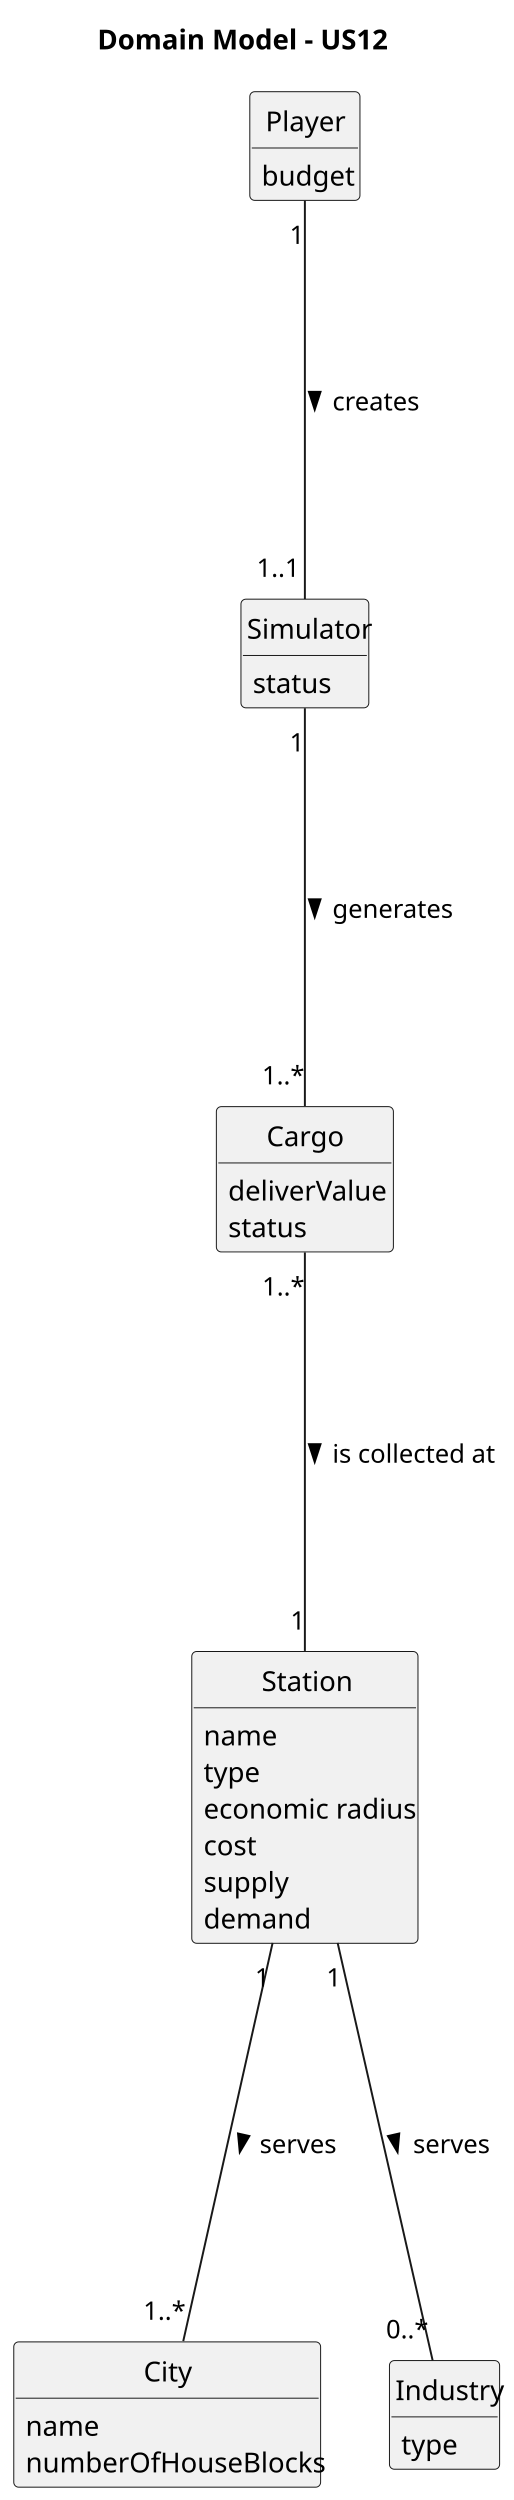
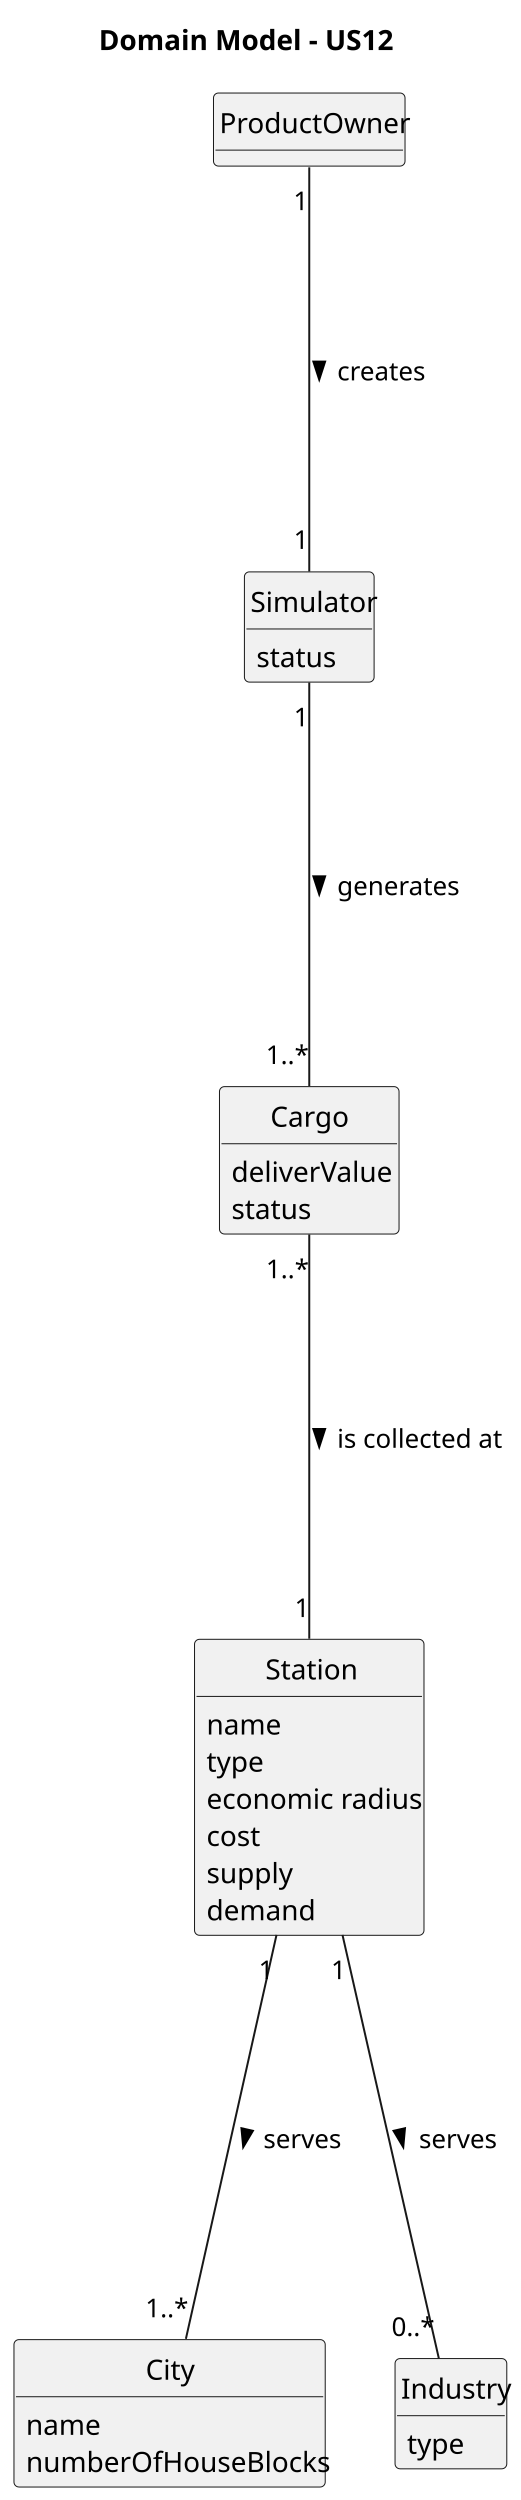
- <svg xmlns="http://www.w3.org/2000/svg" contentStyleType="text/css" height="1271px" preserveAspectRatio="none" style="width:261px;height:1271px;background:#FFFFFF;" version="1.1" viewBox="0 0 261 1271" width="261px" zoomAndPan="magnify">
+ <svg xmlns="http://www.w3.org/2000/svg" contentStyleType="text/css" height="1253px" preserveAspectRatio="none" style="width:261px;height:1253px;background:#FFFFFF;" version="1.1" viewBox="0 0 261 1253" width="261px" zoomAndPan="magnify">
  <defs />
  <g>
    <text fill="#000000" font-family="sans-serif" font-size="14" font-weight="bold" lengthAdjust="spacing" textLength="148" x="49.5" y="25.107">Domain Model - US12</text>
    <g id="elem_Cargo">
-       <rect codeLine="10" fill="#F1F1F1" height="73.863" id="Cargo" rx="2.5" ry="2.5" style="stroke:#181818;stroke-width:0.5;" width="90" x="110" y="562.621" />
-       <text fill="#000000" font-family="sans-serif" font-size="14" lengthAdjust="spacing" textLength="39" x="135.5" y="582.729">Cargo</text>
-       <line style="stroke:#181818;stroke-width:0.5;" x1="111" x2="199" y1="591.242" y2="591.242" />
-       <text fill="#000000" font-family="sans-serif" font-size="14" lengthAdjust="spacing" textLength="78" x="116" y="610.35">deliverValue</text>
-       <text fill="#000000" font-family="sans-serif" font-size="14" lengthAdjust="spacing" textLength="38" x="116" y="628.971">status</text>
+       <rect codeLine="10" fill="#F1F1F1" height="73.863" id="Cargo" rx="2.5" ry="2.5" style="stroke:#181818;stroke-width:0.5;" width="90" x="110" y="544.621" />
+       <text fill="#000000" font-family="sans-serif" font-size="14" lengthAdjust="spacing" textLength="39" x="135.5" y="564.729">Cargo</text>
+       <line style="stroke:#181818;stroke-width:0.5;" x1="111" x2="199" y1="573.242" y2="573.242" />
+       <text fill="#000000" font-family="sans-serif" font-size="14" lengthAdjust="spacing" textLength="78" x="116" y="592.35">deliverValue</text>
+       <text fill="#000000" font-family="sans-serif" font-size="14" lengthAdjust="spacing" textLength="38" x="116" y="610.971">status</text>
    </g>
    <g id="elem_Station">
-       <rect codeLine="15" fill="#F1F1F1" height="148.348" id="Station" rx="2.5" ry="2.5" style="stroke:#181818;stroke-width:0.5;" width="115" x="97.5" y="839.621" />
-       <text fill="#000000" font-family="sans-serif" font-size="14" lengthAdjust="spacing" textLength="44" x="133" y="859.729">Station</text>
-       <line style="stroke:#181818;stroke-width:0.5;" x1="98.5" x2="211.5" y1="868.242" y2="868.242" />
-       <text fill="#000000" font-family="sans-serif" font-size="14" lengthAdjust="spacing" textLength="35" x="103.5" y="887.35">name</text>
-       <text fill="#000000" font-family="sans-serif" font-size="14" lengthAdjust="spacing" textLength="27" x="103.5" y="905.971">type</text>
-       <text fill="#000000" font-family="sans-serif" font-size="14" lengthAdjust="spacing" textLength="103" x="103.5" y="924.592">economic radius</text>
-       <text fill="#000000" font-family="sans-serif" font-size="14" lengthAdjust="spacing" textLength="26" x="103.5" y="943.213">cost</text>
-       <text fill="#000000" font-family="sans-serif" font-size="14" lengthAdjust="spacing" textLength="41" x="103.5" y="961.834">supply</text>
-       <text fill="#000000" font-family="sans-serif" font-size="14" lengthAdjust="spacing" textLength="51" x="103.5" y="980.455">demand</text>
+       <rect codeLine="15" fill="#F1F1F1" height="148.348" id="Station" rx="2.5" ry="2.5" style="stroke:#181818;stroke-width:0.5;" width="115" x="97.5" y="821.621" />
+       <text fill="#000000" font-family="sans-serif" font-size="14" lengthAdjust="spacing" textLength="44" x="133" y="841.729">Station</text>
+       <line style="stroke:#181818;stroke-width:0.5;" x1="98.5" x2="211.5" y1="850.242" y2="850.242" />
+       <text fill="#000000" font-family="sans-serif" font-size="14" lengthAdjust="spacing" textLength="35" x="103.5" y="869.35">name</text>
+       <text fill="#000000" font-family="sans-serif" font-size="14" lengthAdjust="spacing" textLength="27" x="103.5" y="887.971">type</text>
+       <text fill="#000000" font-family="sans-serif" font-size="14" lengthAdjust="spacing" textLength="103" x="103.5" y="906.592">economic radius</text>
+       <text fill="#000000" font-family="sans-serif" font-size="14" lengthAdjust="spacing" textLength="26" x="103.5" y="925.213">cost</text>
+       <text fill="#000000" font-family="sans-serif" font-size="14" lengthAdjust="spacing" textLength="41" x="103.5" y="943.834">supply</text>
+       <text fill="#000000" font-family="sans-serif" font-size="14" lengthAdjust="spacing" textLength="51" x="103.5" y="962.455">demand</text>
    </g>
    <g id="elem_Simulator">
-       <rect codeLine="24" fill="#F1F1F1" height="55.242" id="Simulator" rx="2.5" ry="2.5" style="stroke:#181818;stroke-width:0.5;" width="65" x="122.5" y="304.621" />
-       <text fill="#000000" font-family="sans-serif" font-size="14" lengthAdjust="spacing" textLength="59" x="125.5" y="324.728">Simulator</text>
-       <line style="stroke:#181818;stroke-width:0.5;" x1="123.5" x2="186.5" y1="333.242" y2="333.242" />
-       <text fill="#000000" font-family="sans-serif" font-size="14" lengthAdjust="spacing" textLength="38" x="128.5" y="352.35">status</text>
+       <rect codeLine="24" fill="#F1F1F1" height="55.242" id="Simulator" rx="2.5" ry="2.5" style="stroke:#181818;stroke-width:0.5;" width="65" x="122.5" y="286.621" />
+       <text fill="#000000" font-family="sans-serif" font-size="14" lengthAdjust="spacing" textLength="59" x="125.5" y="306.728">Simulator</text>
+       <line style="stroke:#181818;stroke-width:0.5;" x1="123.5" x2="186.5" y1="315.242" y2="315.242" />
+       <text fill="#000000" font-family="sans-serif" font-size="14" lengthAdjust="spacing" textLength="38" x="128.5" y="334.35">status</text>
    </g>
    <g id="elem_City">
-       <rect codeLine="28" fill="#F1F1F1" height="73.863" id="City" rx="2.5" ry="2.5" style="stroke:#181818;stroke-width:0.5;" width="156" x="7" y="1190.621" />
-       <text fill="#000000" font-family="sans-serif" font-size="14" lengthAdjust="spacing" textLength="24" x="73" y="1210.728">City</text>
-       <line style="stroke:#181818;stroke-width:0.5;" x1="8" x2="162" y1="1219.242" y2="1219.242" />
-       <text fill="#000000" font-family="sans-serif" font-size="14" lengthAdjust="spacing" textLength="35" x="13" y="1238.35">name</text>
-       <text fill="#000000" font-family="sans-serif" font-size="14" lengthAdjust="spacing" textLength="144" x="13" y="1256.971">numberOfHouseBlocks</text>
+       <rect codeLine="28" fill="#F1F1F1" height="73.863" id="City" rx="2.5" ry="2.5" style="stroke:#181818;stroke-width:0.5;" width="156" x="7" y="1172.621" />
+       <text fill="#000000" font-family="sans-serif" font-size="14" lengthAdjust="spacing" textLength="24" x="73" y="1192.728">City</text>
+       <line style="stroke:#181818;stroke-width:0.5;" x1="8" x2="162" y1="1201.242" y2="1201.242" />
+       <text fill="#000000" font-family="sans-serif" font-size="14" lengthAdjust="spacing" textLength="35" x="13" y="1220.35">name</text>
+       <text fill="#000000" font-family="sans-serif" font-size="14" lengthAdjust="spacing" textLength="144" x="13" y="1238.971">numberOfHouseBlocks</text>
    </g>
    <g id="elem_Industry">
-       <rect codeLine="33" fill="#F1F1F1" height="55.242" id="Industry" rx="2.5" ry="2.5" style="stroke:#181818;stroke-width:0.5;" width="56" x="198" y="1200.121" />
-       <text fill="#000000" font-family="sans-serif" font-size="14" lengthAdjust="spacing" textLength="50" x="201" y="1220.228">Industry</text>
-       <line style="stroke:#181818;stroke-width:0.5;" x1="199" x2="253" y1="1228.742" y2="1228.742" />
-       <text fill="#000000" font-family="sans-serif" font-size="14" lengthAdjust="spacing" textLength="27" x="204" y="1247.85">type</text>
+       <rect codeLine="33" fill="#F1F1F1" height="55.242" id="Industry" rx="2.5" ry="2.5" style="stroke:#181818;stroke-width:0.5;" width="56" x="198" y="1182.121" />
+       <text fill="#000000" font-family="sans-serif" font-size="14" lengthAdjust="spacing" textLength="50" x="201" y="1202.228">Industry</text>
+       <line style="stroke:#181818;stroke-width:0.5;" x1="199" x2="253" y1="1210.742" y2="1210.742" />
+       <text fill="#000000" font-family="sans-serif" font-size="14" lengthAdjust="spacing" textLength="27" x="204" y="1229.85">type</text>
    </g>
-     <g id="elem_Player">
-       <rect codeLine="37" fill="#F1F1F1" height="55.242" id="Player" rx="2.5" ry="2.5" style="stroke:#181818;stroke-width:0.5;" width="56" x="127" y="46.621" />
-       <text fill="#000000" font-family="sans-serif" font-size="14" lengthAdjust="spacing" textLength="40" x="135" y="66.728">Player</text>
-       <line style="stroke:#181818;stroke-width:0.5;" x1="128" x2="182" y1="75.242" y2="75.242" />
-       <text fill="#000000" font-family="sans-serif" font-size="14" lengthAdjust="spacing" textLength="44" x="133" y="94.35">budget</text>
+     <g id="elem_ProductOwner">
+       <rect codeLine="37" fill="#F1F1F1" height="36.621" id="ProductOwner" rx="2.5" ry="2.5" style="stroke:#181818;stroke-width:0.5;" width="96" x="107" y="46.621" />
+       <text fill="#000000" font-family="sans-serif" font-size="14" lengthAdjust="spacing" textLength="90" x="110" y="66.728">ProductOwner</text>
+       <line style="stroke:#181818;stroke-width:0.5;" x1="108" x2="202" y1="75.242" y2="75.242" />
    </g>
-     <g id="link_Player_Simulator">
-       <path codeLine="41" d="M155,102.031 C155,151.331 155,255.541 155,304.571 " fill="none" id="Player-Simulator" style="stroke:#181818;stroke-width:1.0;" />
-       <polygon fill="#000000" points="160,208.267,162.939,199.221,157.061,199.221,160,208.267" style="stroke:#000000;stroke-width:1.0;" />
-       <text fill="#000000" font-family="sans-serif" font-size="13" lengthAdjust="spacing" textLength="43" x="169" y="208.649">creates</text>
-       <text fill="#000000" font-family="sans-serif" font-size="13" lengthAdjust="spacing" textLength="7" x="147.234" y="124.029">1</text>
-       <text fill="#000000" font-family="sans-serif" font-size="13" lengthAdjust="spacing" textLength="22" x="130.456" y="293.269">1..1</text>
+     <g id="link_ProductOwner_Simulator">
+       <path codeLine="40" d="M155,83.881 C155,126.691 155,235.751 155,286.461 " fill="none" id="ProductOwner-Simulator" style="stroke:#181818;stroke-width:1.0;" />
+       <polygon fill="#000000" points="160,190.267,162.939,181.221,157.061,181.221,160,190.267" style="stroke:#000000;stroke-width:1.0;" />
+       <text fill="#000000" font-family="sans-serif" font-size="13" lengthAdjust="spacing" textLength="43" x="169" y="190.649">creates</text>
+       <text fill="#000000" font-family="sans-serif" font-size="13" lengthAdjust="spacing" textLength="7" x="147.059" y="105.326">1</text>
+       <text fill="#000000" font-family="sans-serif" font-size="13" lengthAdjust="spacing" textLength="7" x="147.191" y="275.133">1</text>
    </g>
    <g id="link_Simulator_Cargo">
-       <path codeLine="42" d="M155,360.041 C155,408.031 155,508.371 155,562.371 " fill="none" id="Simulator-Cargo" style="stroke:#181818;stroke-width:1.0;" />
-       <polygon fill="#000000" points="160,466.267,162.939,457.221,157.061,457.221,160,466.267" style="stroke:#000000;stroke-width:1.0;" />
-       <text fill="#000000" font-family="sans-serif" font-size="13" lengthAdjust="spacing" textLength="57" x="169" y="466.649">generates</text>
-       <text fill="#000000" font-family="sans-serif" font-size="13" lengthAdjust="spacing" textLength="7" x="147.234" y="382.042">1</text>
-       <text fill="#000000" font-family="sans-serif" font-size="13" lengthAdjust="spacing" textLength="20" x="133.219" y="551.288">1..*</text>
+       <path codeLine="41" d="M155,342.041 C155,390.031 155,490.371 155,544.371 " fill="none" id="Simulator-Cargo" style="stroke:#181818;stroke-width:1.0;" />
+       <polygon fill="#000000" points="160,448.267,162.939,439.221,157.061,439.221,160,448.267" style="stroke:#000000;stroke-width:1.0;" />
+       <text fill="#000000" font-family="sans-serif" font-size="13" lengthAdjust="spacing" textLength="57" x="169" y="448.649">generates</text>
+       <text fill="#000000" font-family="sans-serif" font-size="13" lengthAdjust="spacing" textLength="7" x="147.234" y="364.042">1</text>
+       <text fill="#000000" font-family="sans-serif" font-size="13" lengthAdjust="spacing" textLength="20" x="133.219" y="533.288">1..*</text>
    </g>
    <g id="link_Cargo_Station">
-       <path codeLine="43" d="M155,636.721 C155,686.041 155,775.641 155,839.341 " fill="none" id="Cargo-Station" style="stroke:#181818;stroke-width:1.0;" />
-       <polygon fill="#000000" points="160,743.267,162.939,734.221,157.061,734.221,160,743.267" style="stroke:#000000;stroke-width:1.0;" />
-       <text fill="#000000" font-family="sans-serif" font-size="13" lengthAdjust="spacing" textLength="81" x="169" y="743.649">is collected at</text>
-       <text fill="#000000" font-family="sans-serif" font-size="13" lengthAdjust="spacing" textLength="20" x="133.281" y="658.624">1..*</text>
-       <text fill="#000000" font-family="sans-serif" font-size="13" lengthAdjust="spacing" textLength="7" x="147.666" y="828.477">1</text>
+       <path codeLine="42" d="M155,618.721 C155,668.041 155,757.641 155,821.341 " fill="none" id="Cargo-Station" style="stroke:#181818;stroke-width:1.0;" />
+       <polygon fill="#000000" points="160,725.267,162.939,716.221,157.061,716.221,160,725.267" style="stroke:#000000;stroke-width:1.0;" />
+       <text fill="#000000" font-family="sans-serif" font-size="13" lengthAdjust="spacing" textLength="81" x="169" y="725.649">is collected at</text>
+       <text fill="#000000" font-family="sans-serif" font-size="13" lengthAdjust="spacing" textLength="20" x="133.281" y="640.624">1..*</text>
+       <text fill="#000000" font-family="sans-serif" font-size="13" lengthAdjust="spacing" textLength="7" x="147.666" y="810.477">1</text>
    </g>
    <g id="link_Station_City">
-       <path codeLine="44" d="M138.59,987.771 C124.32,1051.351 104.26,1140.801 93.17,1190.221 " fill="none" id="Station-City" style="stroke:#181818;stroke-width:1.0;" />
-       <polygon fill="#000000" points="121.905,1094.145,126.753,1085.963,121.018,1084.676,121.905,1094.145" style="stroke:#000000;stroke-width:1.0;" />
-       <text fill="#000000" font-family="sans-serif" font-size="13" lengthAdjust="spacing" textLength="37" x="132" y="1094.649">serves</text>
-       <text fill="#000000" font-family="sans-serif" font-size="13" lengthAdjust="spacing" textLength="7" x="129.63" y="1009.933">1</text>
-       <text fill="#000000" font-family="sans-serif" font-size="13" lengthAdjust="spacing" textLength="20" x="72.856" y="1179.397">1..*</text>
+       <path codeLine="43" d="M138.59,969.771 C124.32,1033.351 104.26,1122.801 93.17,1172.221 " fill="none" id="Station-City" style="stroke:#181818;stroke-width:1.0;" />
+       <polygon fill="#000000" points="121.905,1076.145,126.753,1067.963,121.018,1066.676,121.905,1076.145" style="stroke:#000000;stroke-width:1.0;" />
+       <text fill="#000000" font-family="sans-serif" font-size="13" lengthAdjust="spacing" textLength="37" x="132" y="1076.649">serves</text>
+       <text fill="#000000" font-family="sans-serif" font-size="13" lengthAdjust="spacing" textLength="7" x="129.63" y="991.933">1</text>
+       <text fill="#000000" font-family="sans-serif" font-size="13" lengthAdjust="spacing" textLength="20" x="72.856" y="1161.397">1..*</text>
    </g>
    <g id="link_Station_Industry">
-       <path codeLine="45" d="M171.65,987.771 C187.14,1055.851 209.38,1153.591 219.96,1200.091 " fill="none" id="Station-Industry" style="stroke:#181818;stroke-width:1.0;" />
-       <polygon fill="#000000" points="202.109,1094.142,202.968,1084.67,197.237,1085.974,202.109,1094.142" style="stroke:#000000;stroke-width:1.0;" />
-       <text fill="#000000" font-family="sans-serif" font-size="13" lengthAdjust="spacing" textLength="37" x="210" y="1094.649">serves</text>
-       <text fill="#000000" font-family="sans-serif" font-size="13" lengthAdjust="spacing" textLength="7" x="165.945" y="1009.933">1</text>
-       <text fill="#000000" font-family="sans-serif" font-size="13" lengthAdjust="spacing" textLength="20" x="196.251" y="1188.793">0..*</text>
+       <path codeLine="44" d="M171.65,969.771 C187.14,1037.851 209.38,1135.591 219.96,1182.091 " fill="none" id="Station-Industry" style="stroke:#181818;stroke-width:1.0;" />
+       <polygon fill="#000000" points="202.109,1076.142,202.968,1066.67,197.237,1067.974,202.109,1076.142" style="stroke:#000000;stroke-width:1.0;" />
+       <text fill="#000000" font-family="sans-serif" font-size="13" lengthAdjust="spacing" textLength="37" x="210" y="1076.649">serves</text>
+       <text fill="#000000" font-family="sans-serif" font-size="13" lengthAdjust="spacing" textLength="7" x="165.945" y="991.933">1</text>
+       <text fill="#000000" font-family="sans-serif" font-size="13" lengthAdjust="spacing" textLength="20" x="196.251" y="1170.793">0..*</text>
    </g>
  </g>
</svg>
